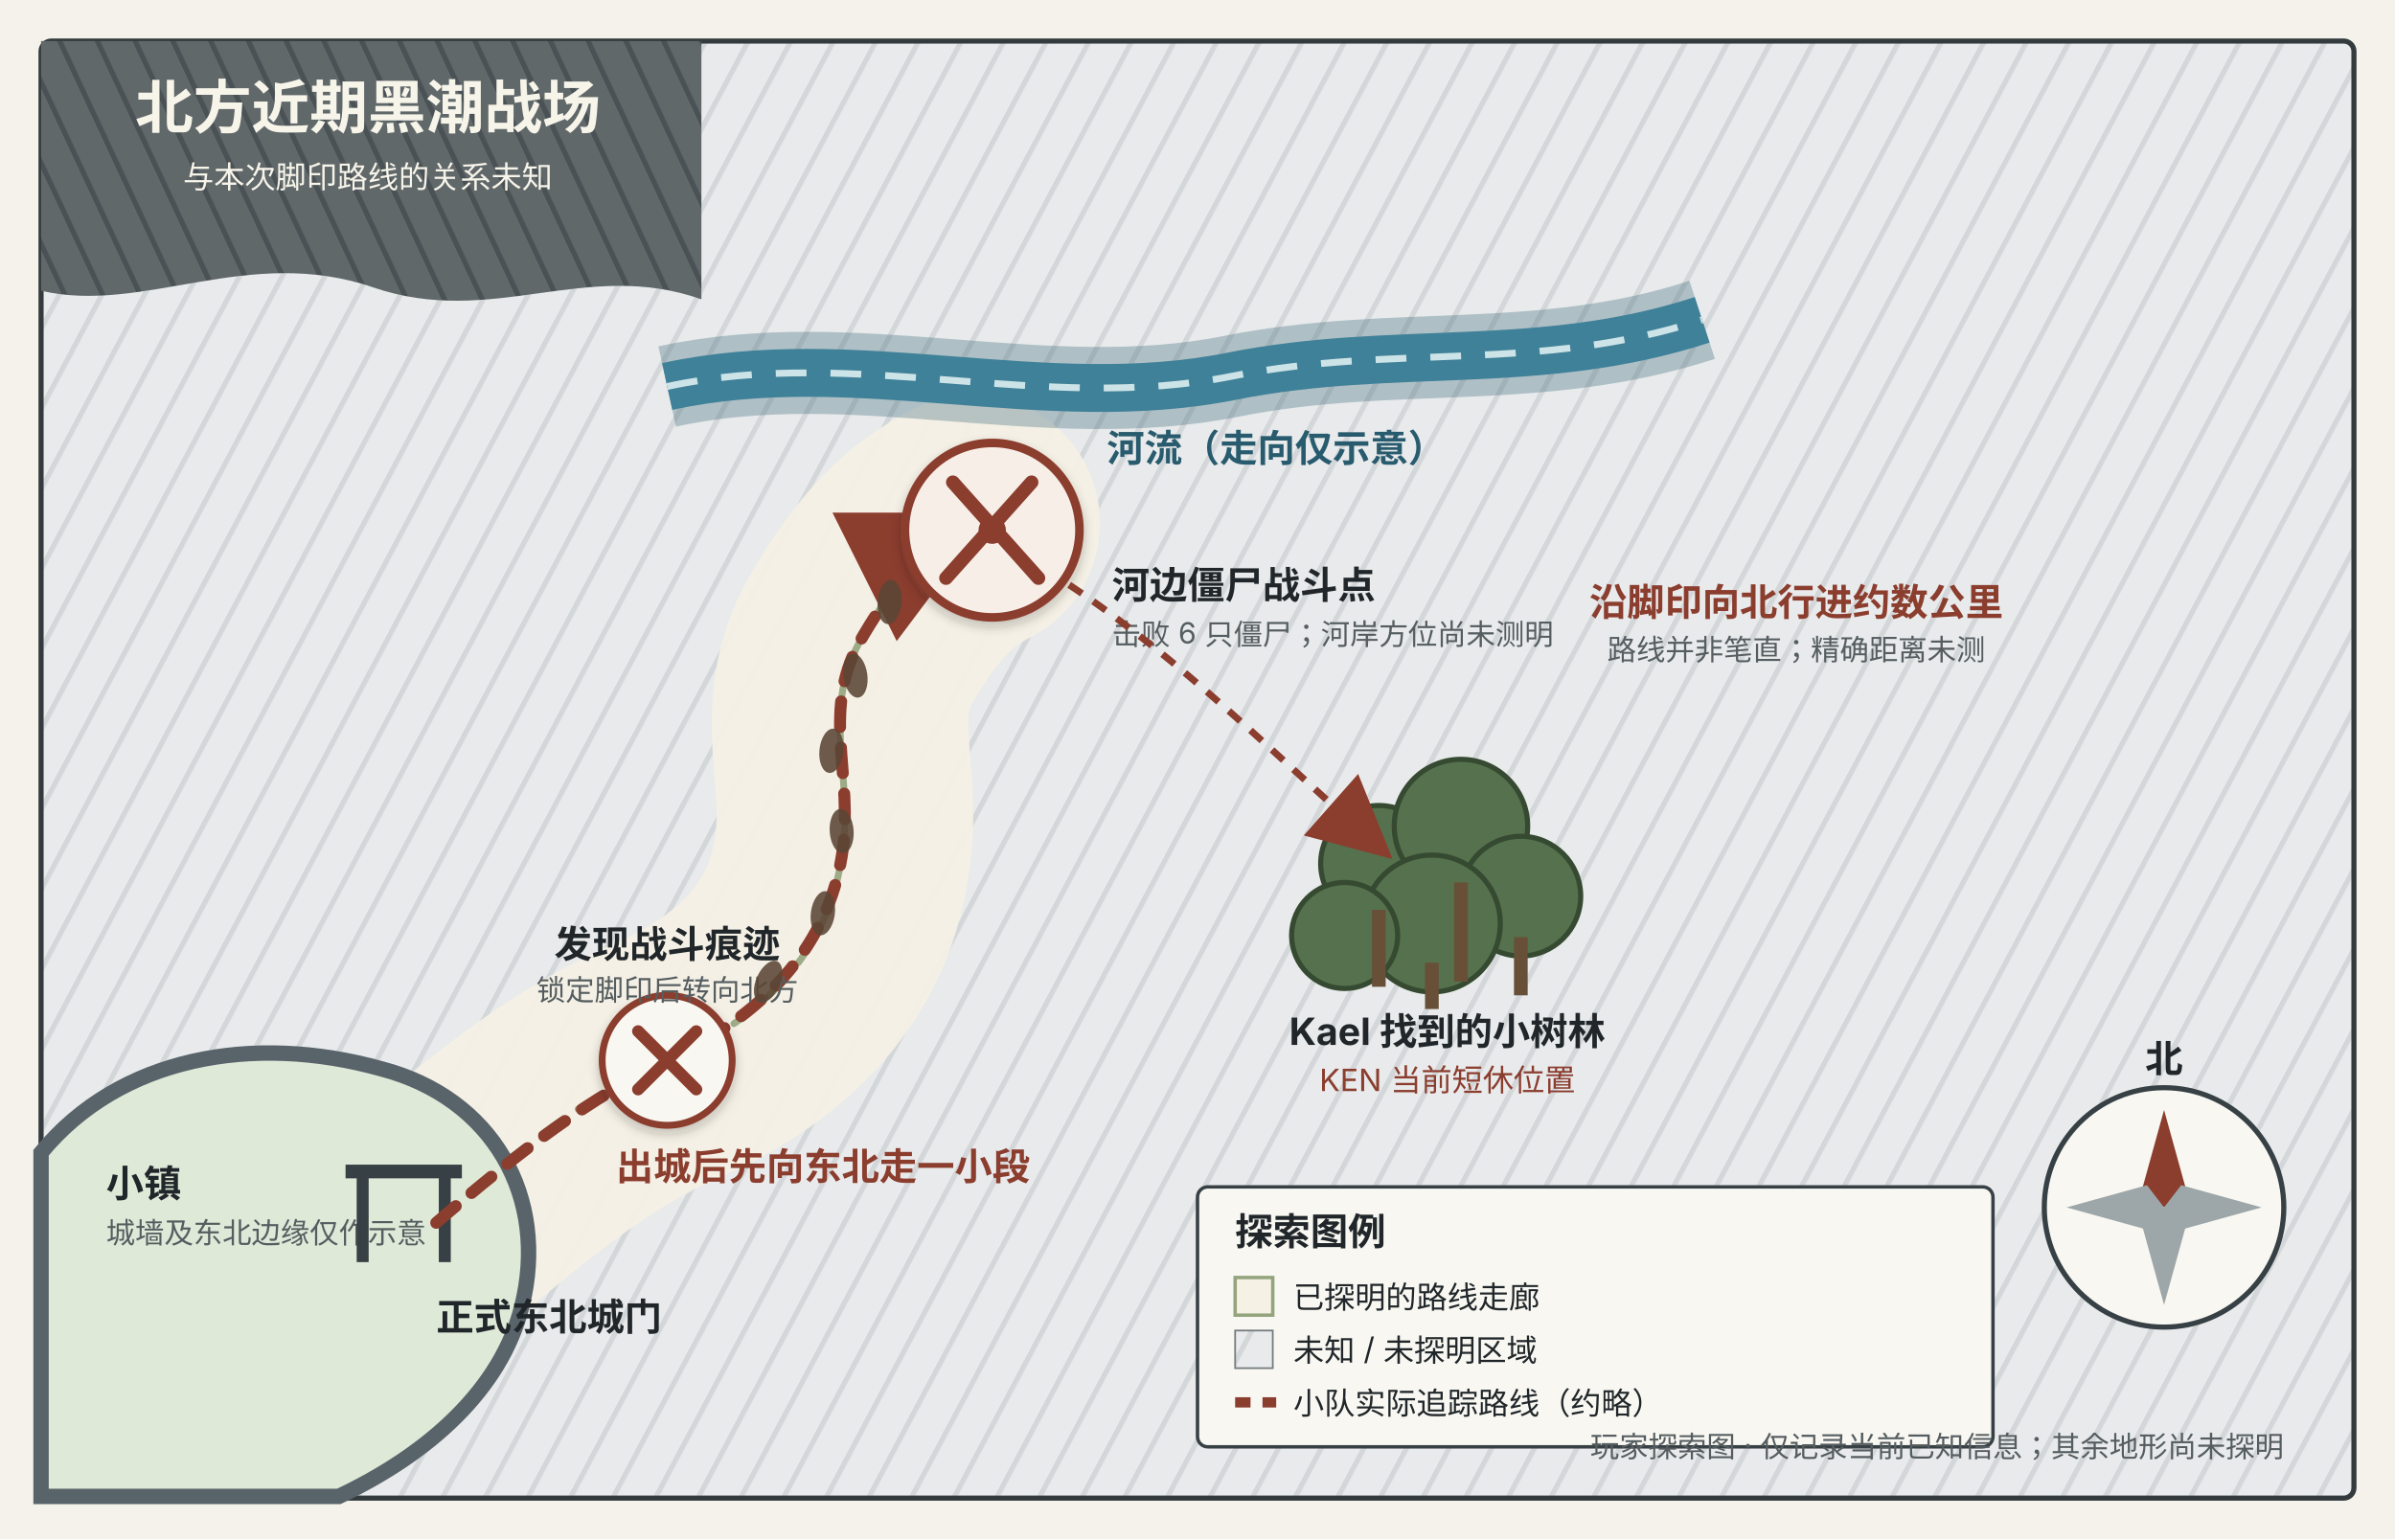
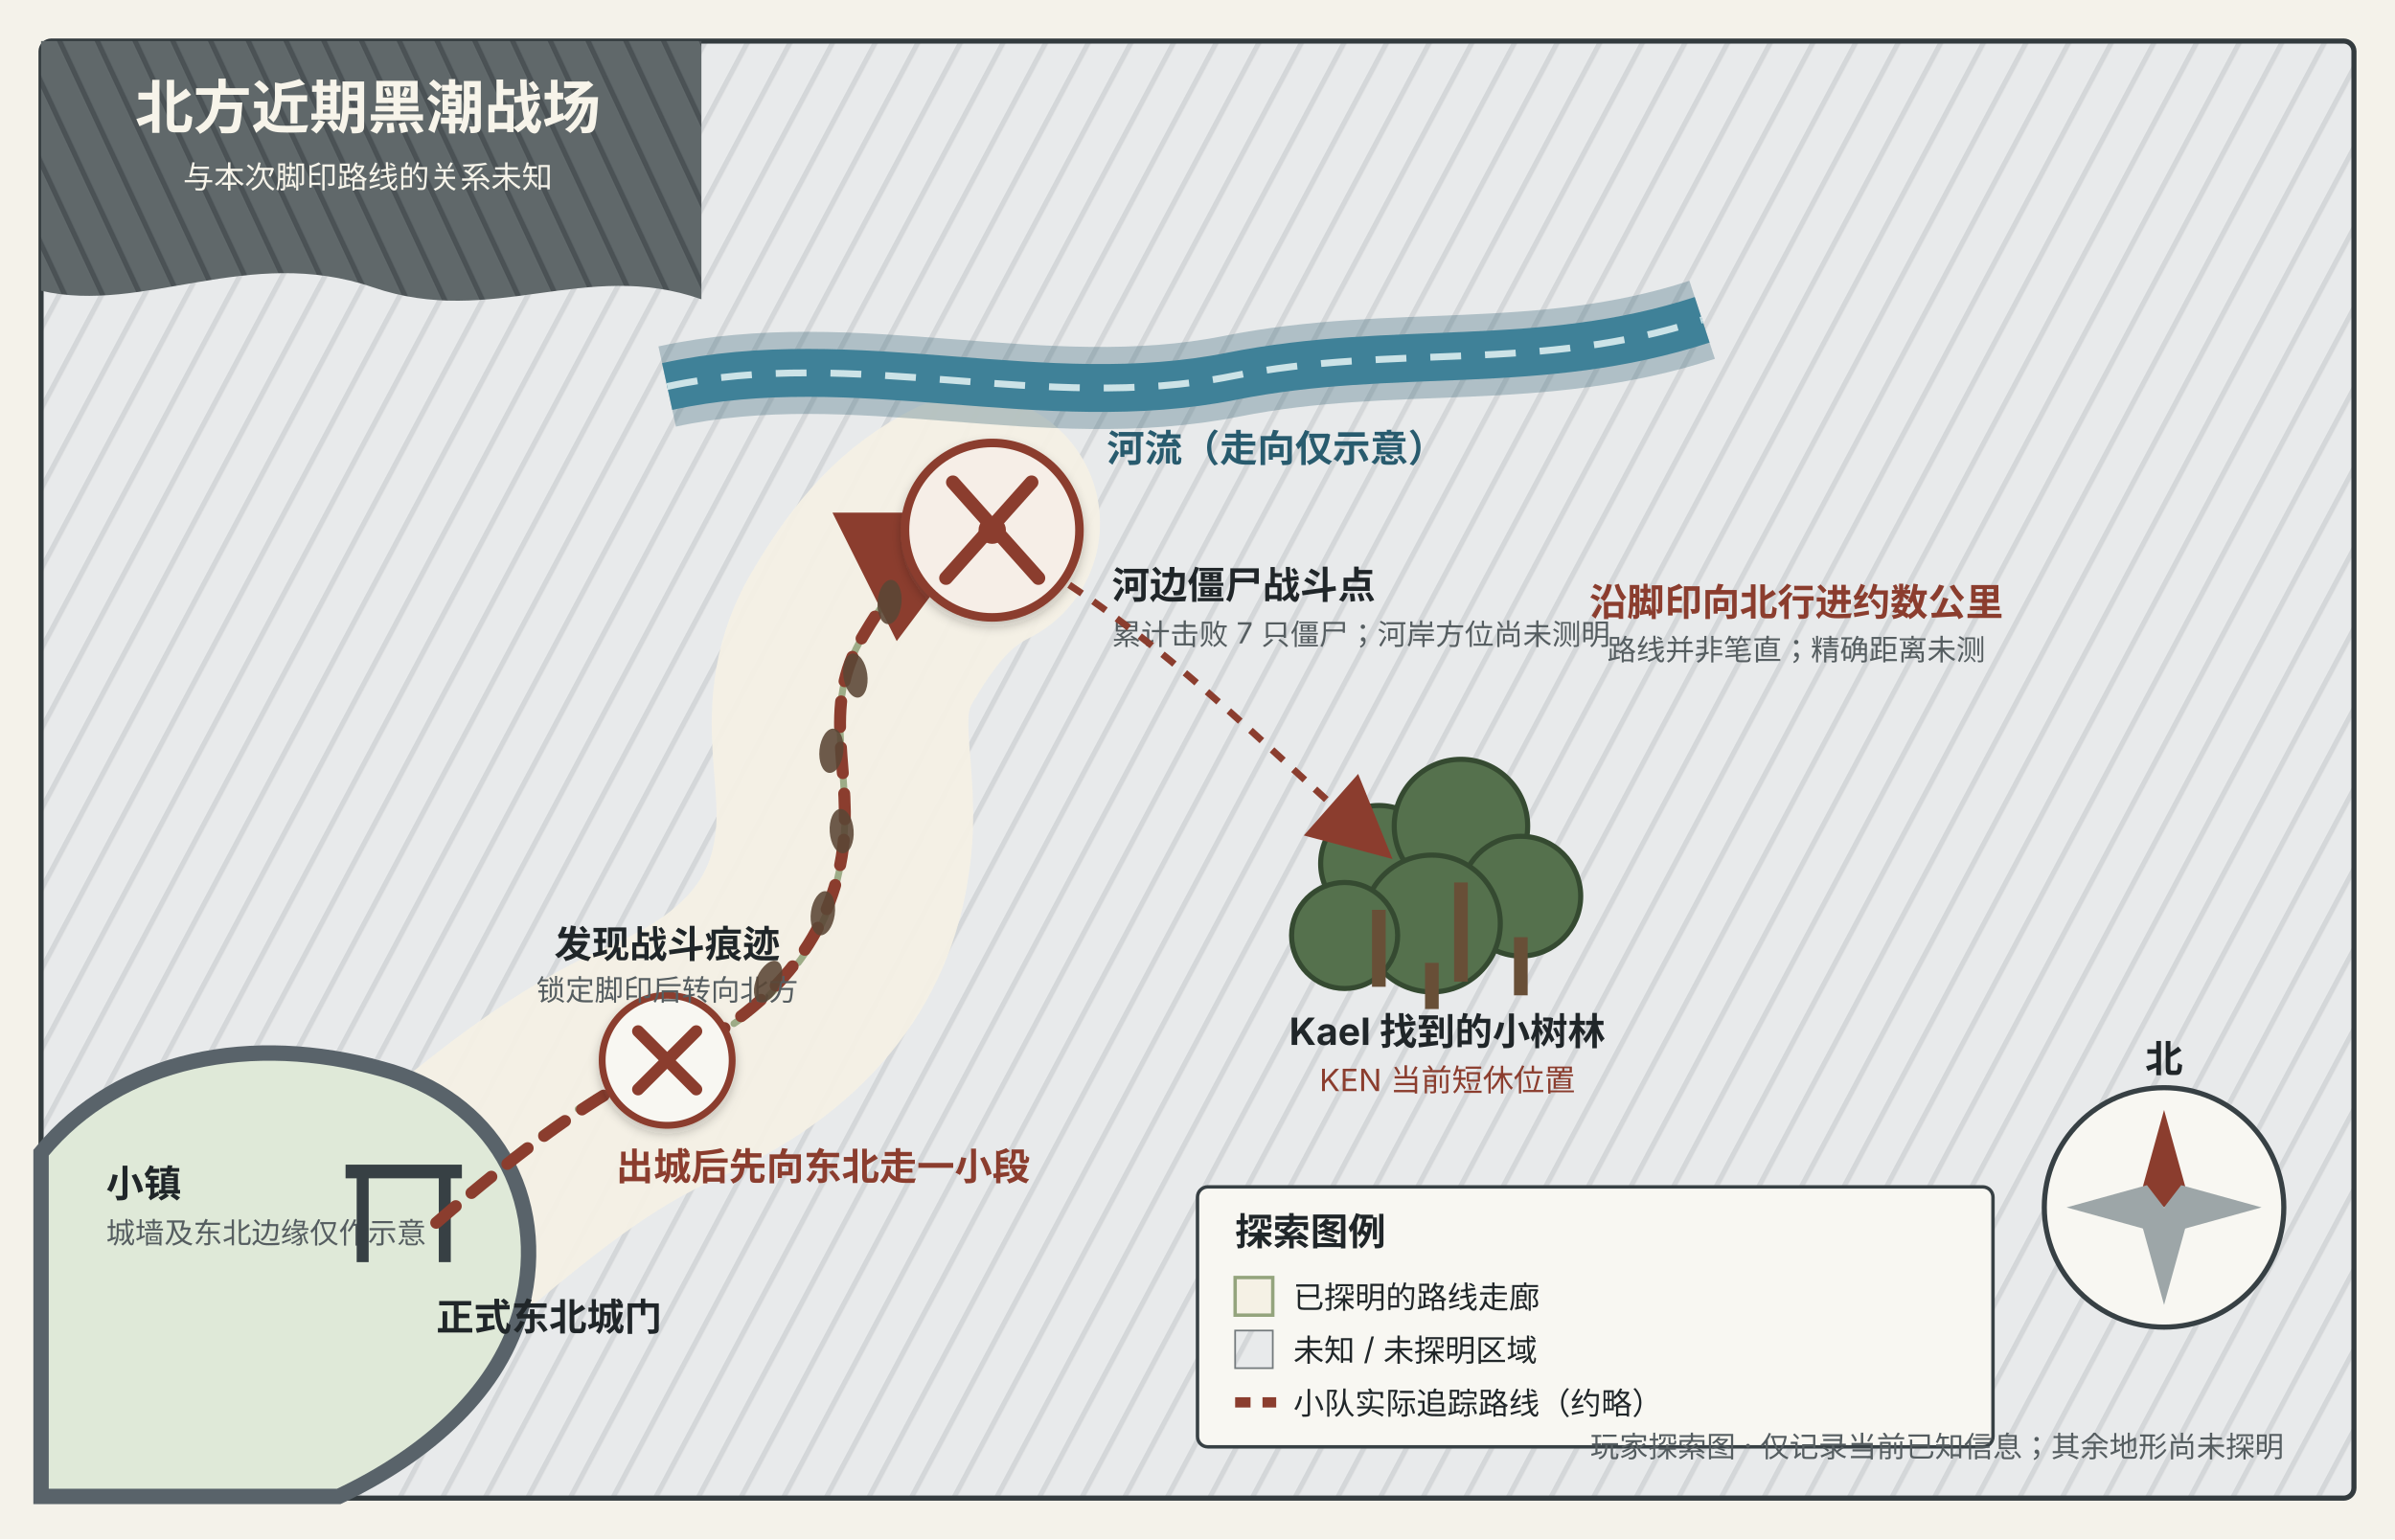
<svg xmlns="http://www.w3.org/2000/svg" width="1400" height="900" viewBox="0 0 1400 900" role="img" aria-labelledby="title desc">
  <defs>
    <pattern id="fog" width="22" height="22" patternUnits="userSpaceOnUse" patternTransform="rotate(28)">
      <rect width="22" height="22" fill="#e8eaeb" />
      <line x1="0" y1="0" x2="0" y2="22" stroke="#aeb3b5" stroke-width="6" opacity="0.34" />
    </pattern>
    <pattern id="warFog" width="20" height="20" patternUnits="userSpaceOnUse" patternTransform="rotate(-25)">
      <rect width="20" height="20" fill="#60686a" />
      <line x1="0" y1="0" x2="0" y2="20" stroke="#31383b" stroke-width="6" opacity="0.45" />
    </pattern>
    <marker id="arrow" markerWidth="12" markerHeight="12" refX="10" refY="6" orient="auto">
      <path d="M0,0 L12,6 L0,12 Z" fill="#8b3d2e" />
    </marker>
    <filter id="shadow" x="-30%" y="-30%" width="160%" height="160%">
      <feDropShadow dx="0" dy="3" stdDeviation="3" flood-color="#202629" flood-opacity="0.24" />
    </filter>
    <style>
      .label { font-family: Inter, "Noto Sans SC", "Microsoft YaHei", sans-serif; fill: #202629; letter-spacing: 0; }
      .small { font-size: 18px; }
      .medium { font-size: 22px; font-weight: 650; }
      .large { font-size: 34px; font-weight: 750; }
      .note { fill: #555d60; font-size: 17px; }
      .light { fill: #f7f4ea; }
      .accent { fill: #8b3d2e; }
      .water { fill: #285b6e; }
    </style>
  </defs>
  <rect width="1400" height="900" fill="#f4f2ea" />
  <rect x="24" y="24" width="1352" height="852" rx="6" fill="url(#fog)" stroke="#333b3e" stroke-width="3" />
  <path d="M24 24 H410 V175 C342 151 288 192 218 168 C145 143 84 184 24 170 Z" fill="url(#warFog)" />
  <text x="215" y="75" text-anchor="middle" class="label large light" style="fill:#f7f4ea">北方近期黑潮战场</text>
  <text x="215" y="110" text-anchor="middle" class="label small light" style="fill:#f7f4ea">与本次脚印路线的关系未知</text>
  <path d="M236 729 C300 674 340 642 390 620 C454 592 485 550 492 501 C500 452 478 415 505 371 C524 339 542 319 568 306" fill="none" stroke="#f5f1e5" stroke-width="150" stroke-linecap="round" stroke-linejoin="round" opacity="0.92" />
  <path d="M236 729 C300 674 340 642 390 620 C454 592 485 550 492 501 C500 452 478 415 505 371 C524 339 542 319 568 306" fill="none" stroke="#94a47d" stroke-width="4" stroke-dasharray="14 12" stroke-linecap="round" opacity="0.9" />
  <path d="M24 875 V674 C70 618 148 604 223 625 C288 642 321 700 305 764 C293 812 251 850 198 875 Z" fill="#dfe9d8" stroke="#59636a" stroke-width="9" />
  <text x="62" y="700" class="label medium">小镇</text>
  <text x="62" y="727" class="label note">城墙及东北边缘仅作示意</text>
  <g transform="translate(236 718)">
    <path d="M-24 20 V-33 H24 V20" fill="none" stroke="#374044" stroke-width="7" />
    <path d="M-34 -33 H34" stroke="#374044" stroke-width="8" />
  </g>
  <text x="255" y="778" class="label medium">正式东北城门</text>
  <path d="M255 715 C305 672 345 642 390 620 C452 591 484 549 492 501 C500 452 478 415 505 371 C524 339 542 319 568 306" fill="none" stroke="#8b3d2e" stroke-width="7" stroke-dasharray="15 12" stroke-linecap="round" stroke-linejoin="round" marker-end="url(#arrow)" />
  <g transform="translate(390 620)" filter="url(#shadow)">
    <circle r="38" fill="#f8f7f2" stroke="#8b3d2e" stroke-width="4" />
    <path d="M-17 -17 L17 17 M17 -17 L-17 17" stroke="#8b3d2e" stroke-width="7" stroke-linecap="round" />
  </g>
  <text x="390" y="560" text-anchor="middle" class="label medium">发现战斗痕迹</text>
  <text x="390" y="585" text-anchor="middle" class="label note">锁定脚印后转向北方</text>
  <g fill="#5b4635" opacity="0.88">
    <ellipse cx="449" cy="574" rx="7" ry="13" transform="rotate(24 449 574)" />
    <ellipse cx="481" cy="534" rx="7" ry="13" transform="rotate(8 481 534)" />
    <ellipse cx="492" cy="486" rx="7" ry="13" transform="rotate(-4 492 486)" />
    <ellipse cx="486" cy="439" rx="7" ry="13" transform="rotate(6 486 439)" />
    <ellipse cx="500" cy="395" rx="7" ry="13" transform="rotate(-8 500 395)" />
    <ellipse cx="520" cy="352" rx="7" ry="13" transform="rotate(5 520 352)" />
  </g>
  <text x="1050" y="360" text-anchor="middle" class="label medium accent" style="fill:#8b3d2e">沿脚印向北行进约数公里</text>
  <text x="1050" y="386" text-anchor="middle" class="label note">路线并非笔直；精确距离未测</text>
  <text x="360" y="690" class="label medium accent" style="fill:#8b3d2e">出城后先向东北走一小段</text>
  <path d="M390 226 C500 202 610 242 720 220 C815 201 900 218 995 187" fill="none" stroke="#285b6e" stroke-width="48" opacity="0.30" />
  <path d="M390 226 C500 202 610 242 720 220 C815 201 900 218 995 187" fill="none" stroke="#3f8198" stroke-width="28" />
  <path d="M390 226 C500 202 610 242 720 220 C815 201 900 218 995 187" fill="none" stroke="#cce3e7" stroke-width="4" stroke-dasharray="18 14" />
  <text x="746" y="270" text-anchor="middle" class="label medium water" style="fill:#285b6e">河流（走向仅示意）</text>
  <g transform="translate(580 310)" filter="url(#shadow)">
    <circle r="51" fill="#f6eee7" stroke="#8b3d2e" stroke-width="5" />
    <path d="M-27 28 L23 -28 M-23 -28 L27 28" stroke="#8b3d2e" stroke-width="8" stroke-linecap="round" />
    <circle cx="0" cy="0" r="8" fill="#8b3d2e" />
  </g>
  <text x="650" y="350" class="label medium">河边僵尸战斗点</text>
-   <text x="650" y="377" class="label note">击败 6 只僵尸；河岸方位尚未测明</text>
+   <text x="650" y="377" class="label note">累计击败 7 只僵尸；河岸方位尚未测明</text>
  <g transform="translate(806 505)">
    <g fill="#55714d" stroke="#354a31" stroke-width="3">
      <circle cx="0" cy="0" r="34" />
      <circle cx="48" cy="-22" r="39" />
      <circle cx="83" cy="19" r="35" />
      <circle cx="31" cy="35" r="40" />
      <circle cx="-20" cy="42" r="31" />
    </g>
    <g stroke="#684f37" stroke-width="8">
      <path d="M0 27 V72" />
      <path d="M48 11 V69" />
      <path d="M83 43 V77" />
      <path d="M31 58 V85" />
    </g>
  </g>
  <text x="846" y="611" text-anchor="middle" class="label medium">Kael 找到的小树林</text>
  <text x="846" y="638" text-anchor="middle" class="label small accent" style="fill:#8b3d2e">KEN 当前短休位置</text>
  <path d="M625 342 C690 385 748 444 808 497" fill="none" stroke="#8b3d2e" stroke-width="4" stroke-dasharray="9 8" marker-end="url(#arrow)" />
  <g transform="translate(1265 706)">
    <circle cx="0" cy="0" r="70" fill="#f8f7f2" stroke="#374044" stroke-width="3" />
    <path d="M0 -57 L13 -10 L0 0 L-13 -10 Z" fill="#8b3d2e" />
    <path d="M0 57 L13 10 L0 0 L-13 10 Z" fill="#9da6a8" />
    <path d="M-57 0 L-10 -13 L0 0 L-10 13 Z M57 0 L10 -13 L0 0 L10 13 Z" fill="#9da6a8" />
    <text x="0" y="-79" text-anchor="middle" class="label medium">北</text>
  </g>
  <g transform="translate(700 694)">
    <rect width="465" height="152" rx="6" fill="#f8f7f2" stroke="#374044" stroke-width="2" />
    <text x="22" y="34" class="label medium">探索图例</text>
    <rect x="22" y="53" width="22" height="22" fill="#f5f1e5" stroke="#94a47d" stroke-width="2" />
    <text x="56" y="71" class="label small">已探明的路线走廊</text>
    <rect x="22" y="84" width="22" height="22" fill="url(#fog)" stroke="#747a7d" />
    <text x="56" y="102" class="label small">未知 / 未探明区域</text>
    <line x1="22" y1="126" x2="46" y2="126" stroke="#8b3d2e" stroke-width="6" stroke-dasharray="9 7" />
    <text x="56" y="133" class="label small">小队实际追踪路线（约略）</text>
  </g>
  <text x="1335" y="852" text-anchor="end" class="label note">玩家探索图 · 仅记录当前已知信息；其余地形尚未探明</text>
</svg>
